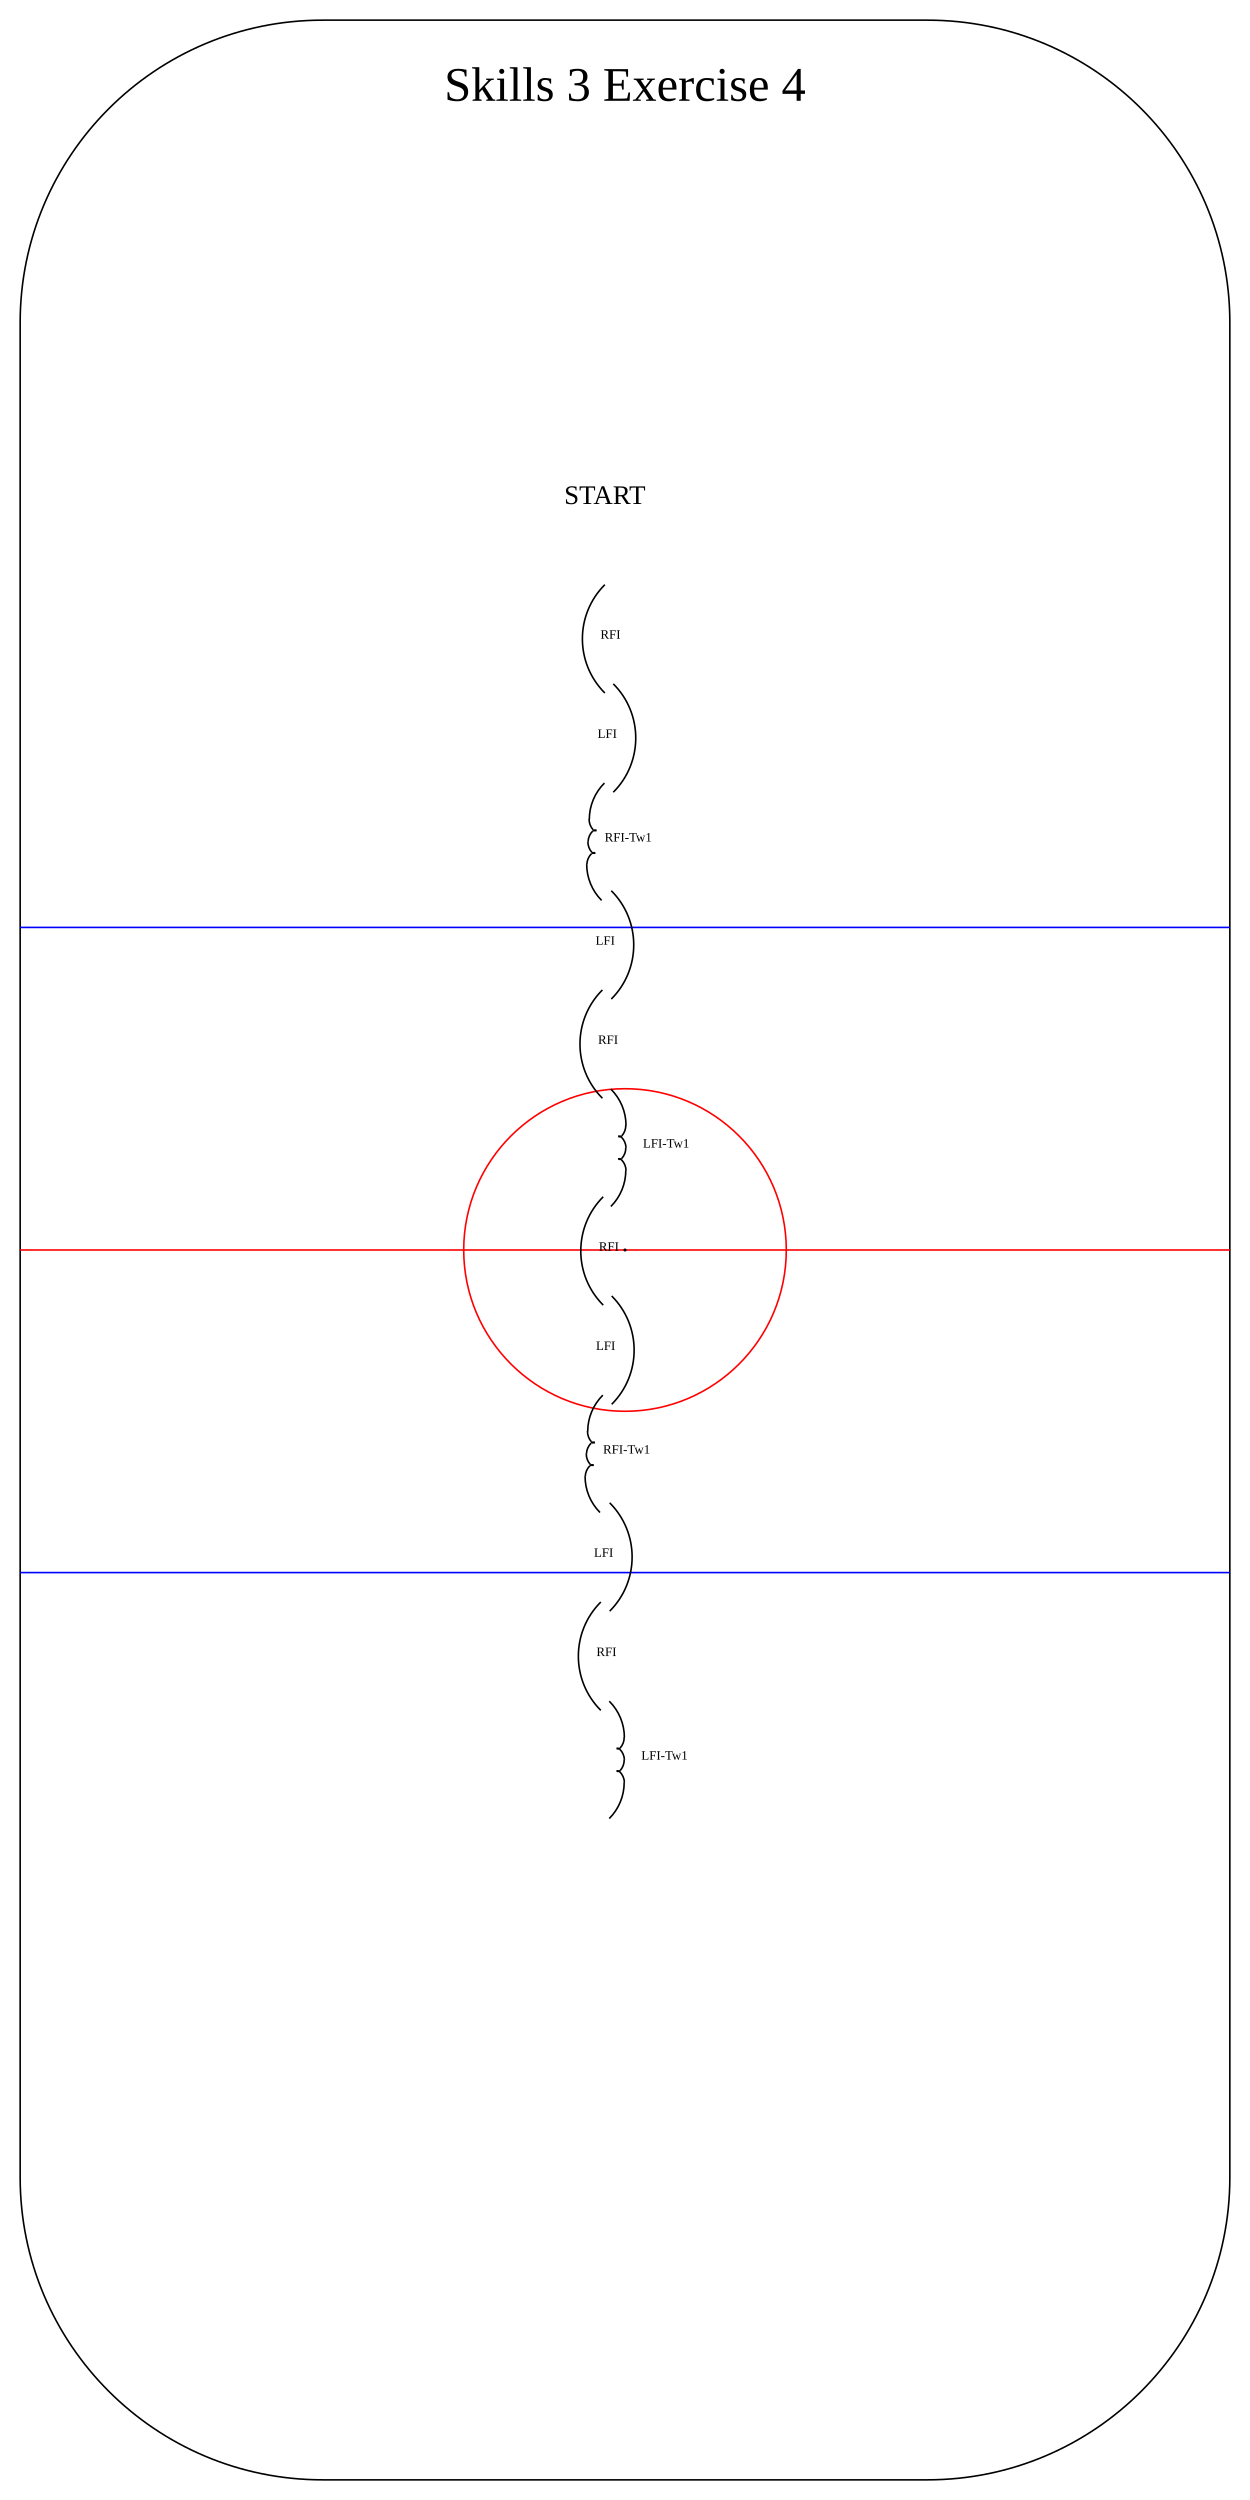
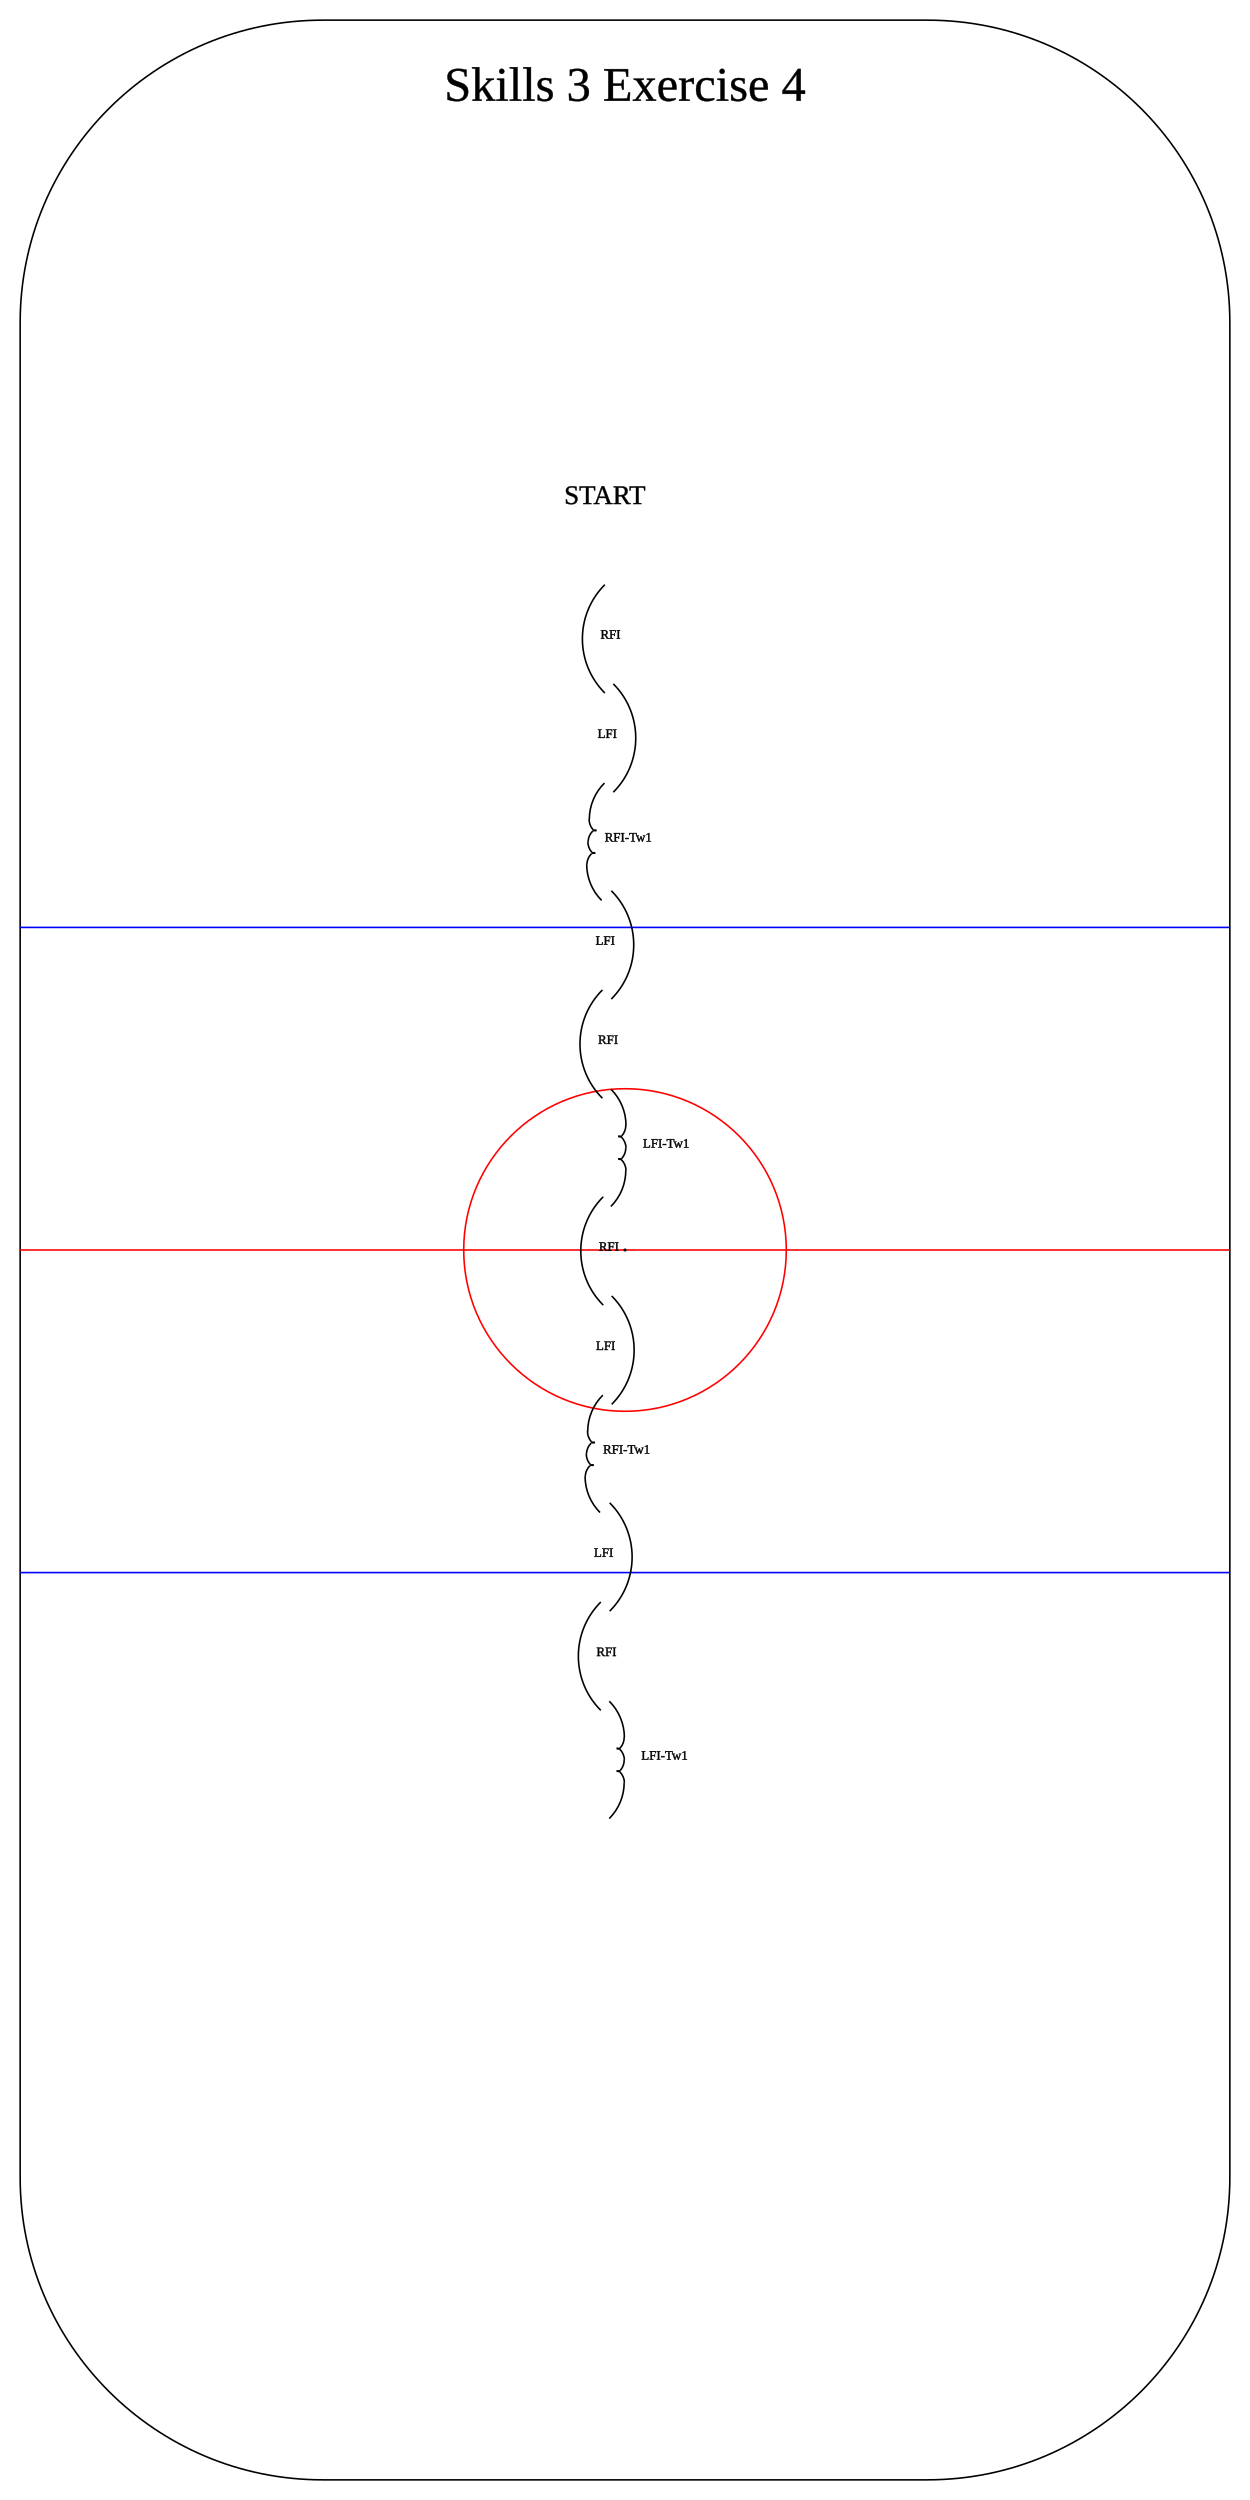
<svg xmlns="http://www.w3.org/2000/svg" xmlns:xlink="http://www.w3.org/1999/xlink" height="6200" viewBox="-50 -50 3100 6200" width="3100">
  <defs>
    <style>
text { text-anchor: middle } path,rect,circle { fill:none; }
</style>
    <g id="Rink">
      <clipPath id="clip-rink">
        <rect height="6100" rx="750" ry="750" width="3000" x="0" y="0" />
      </clipPath>
      <rect height="6100" rx="750" ry="750" style="text { text-anchor: middle } path,rect,circle { fill:none; } clip-path:url(#clip-rink)" width="3000" x="0" y="0" />
      <path d="M 0,3050 l 3000,0" style="stroke:red;" />
      <circle cx="1500" cy="3050" r="400" style="stroke:red;" />
      <circle cx="1500" cy="3050" r="2" style="fill: black;" />
      <path d="M 0,2250 l 3000,0" style="stroke: blue;" />
      <path d="M 0,3850 l 3000,0" style="stroke: blue;" />
    </g>
    <g id="Info" />
    <g id="RFI-[angle=90]">
      <path d="M 0,0 a 190,190 0 0 0 190,190" />
    </g>
    <g id="LFI-[angle=90]">
      <path d="M 0,0 a 190,190 0 0 1 -190,190" />
    </g>
    <g id="RFI-Tw1[angle=110,len=40]_0::RFI---[angle=45,label=&quot; &quot;]">
      <path d="M 0,0 a 127,127 0 0 0 37,90" />
    </g>
    <g id="RFI-Tw1[angle=110,len=40]_1::RFI[angle=44,len=30,label=&quot; &quot;]">
      <path d="M 0,0 a 39,39 0 0 0 10,27" />
    </g>
    <g id="RFI-Tw1[angle=110,len=40]_2::RFI[angle=66,len=10,label=&quot; &quot;]">
      <path d="M 0,0 a 8,8 0 0 0 5,7" />
    </g>
    <g id="RFI-Tw1[angle=110,len=40]_4::RBO[angle=66,len=10,label=&quot; &quot;]">
      <path d="M 0,0 a 8,8 0 0 0 5,7" />
    </g>
    <g id="RFI-Tw1[angle=110,len=40]_5::RBO[angle=44,len=30,label=&quot; &quot;]">
      <path d="M 0,0 a 39,39 0 0 0 10,27" />
    </g>
    <g id="RFI-Tw1[angle=110,len=40]_7::RBO[angle=44,len=30,label=&quot; &quot;]">
      <path d="M 0,0 a 39,39 0 0 0 10,27" />
    </g>
    <g id="RFI-Tw1[angle=110,len=40]_8::RBO[angle=66,len=10,label=&quot; &quot;]">
      <path d="M 0,0 a 8,8 0 0 0 5,7" />
    </g>
    <g id="RFI-Tw1[angle=110,len=40]_10::RFI[angle=66,len=10,label=&quot; &quot;]">
      <path d="M 0,0 a 8,8 0 0 0 5,7" />
    </g>
    <g id="RFI-Tw1[angle=110,len=40]_11::RFI[angle=44,len=30,label=&quot; &quot;]">
      <path d="M 0,0 a 39,39 0 0 0 10,27" />
    </g>
    <g id="RFI-Tw1[angle=110,len=40]_12::RFI---[angle=45,label=&quot; &quot;]">
      <path d="M 0,0 a 127,127 0 0 0 37,90" />
    </g>
    <g id="LFI-Tw1[angle=110,len=40]_0::LFI---[angle=45,label=&quot; &quot;]">
      <path d="M 0,0 a 127,127 0 0 1 -37,90" />
    </g>
    <g id="LFI-Tw1[angle=110,len=40]_1::LFI[angle=44,len=30,label=&quot; &quot;]">
      <path d="M 0,0 a 39,39 0 0 1 -10,27" />
    </g>
    <g id="LFI-Tw1[angle=110,len=40]_2::LFI[angle=66,len=10,label=&quot; &quot;]">
      <path d="M 0,0 a 8,8 0 0 1 -5,7" />
    </g>
    <g id="LFI-Tw1[angle=110,len=40]_4::LBO[angle=66,len=10,label=&quot; &quot;]">
      <path d="M 0,0 a 8,8 0 0 1 -5,7" />
    </g>
    <g id="LFI-Tw1[angle=110,len=40]_5::LBO[angle=44,len=30,label=&quot; &quot;]">
      <path d="M 0,0 a 39,39 0 0 1 -10,27" />
    </g>
    <g id="LFI-Tw1[angle=110,len=40]_7::LBO[angle=44,len=30,label=&quot; &quot;]">
      <path d="M 0,0 a 39,39 0 0 1 -10,27" />
    </g>
    <g id="LFI-Tw1[angle=110,len=40]_8::LBO[angle=66,len=10,label=&quot; &quot;]">
      <path d="M 0,0 a 8,8 0 0 1 -5,7" />
    </g>
    <g id="LFI-Tw1[angle=110,len=40]_10::LFI[angle=66,len=10,label=&quot; &quot;]">
      <path d="M 0,0 a 8,8 0 0 1 -5,7" />
    </g>
    <g id="LFI-Tw1[angle=110,len=40]_11::LFI[angle=44,len=30,label=&quot; &quot;]">
      <path d="M 0,0 a 39,39 0 0 1 -10,27" />
    </g>
    <g id="LFI-Tw1[angle=110,len=40]_12::LFI---[angle=45,label=&quot; &quot;]">
      <path d="M 0,0 a 127,127 0 0 1 -37,90" />
    </g>
  </defs>
-   <use id="r_0_c_0_4" style="stroke-width:4; stroke: black;" transform="translate(0 0) rotate(0)" xlink:href="#Rink" />
-   <text style="font-size: 90pt;" x="1500" y="200">
+   <use id="r_0_c_0_4" style="stroke:black; stroke-width:4;" transform="translate(0 0) rotate(0)" xlink:href="#Rink" />
+   <text id="r_1_c_0_53" style="stroke:black; fill:black; font-size: 90pt;" x="1500" y="200">
Skills 3 Exercise 4
</text>
-   <text style="font-size:50pt;" x="1450" y="1200">
+   <text id="r_4_c_0_46" style="stroke:black; fill:black; font-size:50pt;" x="1450" y="1200">
START
</text>
-   <use id="r_7_c_0_22" style="stroke-width:4; stroke: black;" transform="translate(1450 1400) rotate(45)" xlink:href="#RFI-[angle=90]" />
-   <text style="font-size:24pt;" x="1464" y="1534">
+   <use id="r_7_c_0_22" style="stroke:black; stroke-width:4;" transform="translate(1450 1400) rotate(45)" xlink:href="#RFI-[angle=90]" />
+   <text id="r_7_c_0_22_n2" style="stroke:black; fill:black; font-size:24pt;" x="1464" y="1534">
RFI
</text>
-   <use id="r_8_c_0_22" style="stroke-width:4; stroke: black;" transform="translate(1471 1646) rotate(315)" xlink:href="#LFI-[angle=90]" />
-   <text style="font-size:24pt;" x="1456" y="1780">
+   <use id="r_8_c_0_22" style="stroke:black; stroke-width:4;" transform="translate(1471 1646) rotate(315)" xlink:href="#LFI-[angle=90]" />
+   <text id="r_8_c_0_22_n2" style="stroke:black; fill:black; font-size:24pt;" x="1456" y="1780">
LFI
</text>
-   <use id="r_10_c_0_26" style="stroke-width:4; stroke: black;" transform="translate(1449 1892) rotate(45)" xlink:href="#RFI-Tw1[angle=110,len=40]_0::RFI---[angle=45,label=&quot; &quot;]" />
-   <use id="r_10_c_0_26_n2" style="stroke-width:4; stroke: black;" transform="translate(1411 1981) rotate(0)" xlink:href="#RFI-Tw1[angle=110,len=40]_1::RFI[angle=44,len=30,label=&quot; &quot;]" />
-   <use id="r_10_c_0_26_n3" style="stroke-width:4; stroke: black;" transform="translate(1421 2008) rotate(316)" xlink:href="#RFI-Tw1[angle=110,len=40]_2::RFI[angle=66,len=10,label=&quot; &quot;]" />
-   <use id="r_10_c_0_26_n4" style="stroke-width:4; stroke: black;" transform="translate(1429 2009) rotate(110)" xlink:href="#RFI-Tw1[angle=110,len=40]_4::RBO[angle=66,len=10,label=&quot; &quot;]" />
-   <use id="r_10_c_0_26_n5" style="stroke-width:4; stroke: black;" transform="translate(1420 2011) rotate(44)" xlink:href="#RFI-Tw1[angle=110,len=40]_5::RBO[angle=44,len=30,label=&quot; &quot;]" />
-   <text style="font-size:24pt;" x="1508" y="2037">
+   <use id="r_10_c_0_26" style="stroke:black; stroke-width:4;" transform="translate(1449 1892) rotate(45)" xlink:href="#RFI-Tw1[angle=110,len=40]_0::RFI---[angle=45,label=&quot; &quot;]" />
+   <use id="r_10_c_0_26_n2" style="stroke:black; stroke-width:4;" transform="translate(1411 1981) rotate(0)" xlink:href="#RFI-Tw1[angle=110,len=40]_1::RFI[angle=44,len=30,label=&quot; &quot;]" />
+   <use id="r_10_c_0_26_n3" style="stroke:black; stroke-width:4;" transform="translate(1421 2008) rotate(316)" xlink:href="#RFI-Tw1[angle=110,len=40]_2::RFI[angle=66,len=10,label=&quot; &quot;]" />
+   <use id="r_10_c_0_26_n4" style="stroke:black; stroke-width:4;" transform="translate(1429 2009) rotate(110)" xlink:href="#RFI-Tw1[angle=110,len=40]_4::RBO[angle=66,len=10,label=&quot; &quot;]" />
+   <use id="r_10_c_0_26_n5" style="stroke:black; stroke-width:4;" transform="translate(1420 2011) rotate(44)" xlink:href="#RFI-Tw1[angle=110,len=40]_5::RBO[angle=44,len=30,label=&quot; &quot;]" />
+   <text id="r_10_c_0_26_n6" style="stroke:black; fill:black; font-size:24pt;" x="1508" y="2037">
RFI-Tw1
</text>
-   <use id="r_10_c_0_26_n6" style="stroke-width:4; stroke: black;" transform="translate(1408 2037) rotate(0)" xlink:href="#RFI-Tw1[angle=110,len=40]_7::RBO[angle=44,len=30,label=&quot; &quot;]" />
-   <use id="r_10_c_0_26_n7" style="stroke-width:4; stroke: black;" transform="translate(1418 2064) rotate(316)" xlink:href="#RFI-Tw1[angle=110,len=40]_8::RBO[angle=66,len=10,label=&quot; &quot;]" />
-   <use id="r_10_c_0_26_n8" style="stroke-width:4; stroke: black;" transform="translate(1426 2065) rotate(110)" xlink:href="#RFI-Tw1[angle=110,len=40]_10::RFI[angle=66,len=10,label=&quot; &quot;]" />
-   <use id="r_10_c_0_26_n9" style="stroke-width:4; stroke: black;" transform="translate(1417 2067) rotate(44)" xlink:href="#RFI-Tw1[angle=110,len=40]_11::RFI[angle=44,len=30,label=&quot; &quot;]" />
-   <use id="r_10_c_0_26_n10" style="stroke-width:4; stroke: black;" transform="translate(1405 2093) rotate(0)" xlink:href="#RFI-Tw1[angle=110,len=40]_12::RFI---[angle=45,label=&quot; &quot;]" />
-   <use id="r_12_c_0_22" style="stroke-width:4; stroke: black;" transform="translate(1466 2159) rotate(315)" xlink:href="#LFI-[angle=90]" />
-   <text style="font-size:24pt;" x="1451" y="2293">
+   <use id="r_10_c_0_26_n7" style="stroke:black; stroke-width:4;" transform="translate(1408 2037) rotate(0)" xlink:href="#RFI-Tw1[angle=110,len=40]_7::RBO[angle=44,len=30,label=&quot; &quot;]" />
+   <use id="r_10_c_0_26_n8" style="stroke:black; stroke-width:4;" transform="translate(1418 2064) rotate(316)" xlink:href="#RFI-Tw1[angle=110,len=40]_8::RBO[angle=66,len=10,label=&quot; &quot;]" />
+   <use id="r_10_c_0_26_n9" style="stroke:black; stroke-width:4;" transform="translate(1426 2065) rotate(110)" xlink:href="#RFI-Tw1[angle=110,len=40]_10::RFI[angle=66,len=10,label=&quot; &quot;]" />
+   <use id="r_10_c_0_26_n10" style="stroke:black; stroke-width:4;" transform="translate(1417 2067) rotate(44)" xlink:href="#RFI-Tw1[angle=110,len=40]_11::RFI[angle=44,len=30,label=&quot; &quot;]" />
+   <use id="r_10_c_0_26_n11" style="stroke:black; stroke-width:4;" transform="translate(1405 2093) rotate(0)" xlink:href="#RFI-Tw1[angle=110,len=40]_12::RFI---[angle=45,label=&quot; &quot;]" />
+   <use id="r_12_c_0_22" style="stroke:black; stroke-width:4;" transform="translate(1466 2159) rotate(315)" xlink:href="#LFI-[angle=90]" />
+   <text id="r_12_c_0_22_n2" style="stroke:black; fill:black; font-size:24pt;" x="1451" y="2293">
LFI
</text>
-   <use id="r_13_c_0_22" style="stroke-width:4; stroke: black;" transform="translate(1444 2405) rotate(45)" xlink:href="#RFI-[angle=90]" />
-   <text style="font-size:24pt;" x="1458" y="2539">
+   <use id="r_13_c_0_22" style="stroke:black; stroke-width:4;" transform="translate(1444 2405) rotate(45)" xlink:href="#RFI-[angle=90]" />
+   <text id="r_13_c_0_22_n2" style="stroke:black; fill:black; font-size:24pt;" x="1458" y="2539">
RFI
</text>
-   <use id="r_15_c_0_26" style="stroke-width:4; stroke: black;" transform="translate(1465 2651) rotate(315)" xlink:href="#LFI-Tw1[angle=110,len=40]_0::LFI---[angle=45,label=&quot; &quot;]" />
-   <use id="r_15_c_0_26_n2" style="stroke-width:4; stroke: black;" transform="translate(1502 2740) rotate(0)" xlink:href="#LFI-Tw1[angle=110,len=40]_1::LFI[angle=44,len=30,label=&quot; &quot;]" />
-   <use id="r_15_c_0_26_n3" style="stroke-width:4; stroke: black;" transform="translate(1492 2767) rotate(44)" xlink:href="#LFI-Tw1[angle=110,len=40]_2::LFI[angle=66,len=10,label=&quot; &quot;]" />
-   <use id="r_15_c_0_26_n4" style="stroke-width:4; stroke: black;" transform="translate(1483 2768) rotate(250)" xlink:href="#LFI-Tw1[angle=110,len=40]_4::LBO[angle=66,len=10,label=&quot; &quot;]" />
-   <use id="r_15_c_0_26_n5" style="stroke-width:4; stroke: black;" transform="translate(1491 2770) rotate(316)" xlink:href="#LFI-Tw1[angle=110,len=40]_5::LBO[angle=44,len=30,label=&quot; &quot;]" />
-   <text style="font-size:24pt;" x="1602" y="2796">
+   <use id="r_15_c_0_26" style="stroke:black; stroke-width:4;" transform="translate(1465 2651) rotate(315)" xlink:href="#LFI-Tw1[angle=110,len=40]_0::LFI---[angle=45,label=&quot; &quot;]" />
+   <use id="r_15_c_0_26_n2" style="stroke:black; stroke-width:4;" transform="translate(1502 2740) rotate(0)" xlink:href="#LFI-Tw1[angle=110,len=40]_1::LFI[angle=44,len=30,label=&quot; &quot;]" />
+   <use id="r_15_c_0_26_n3" style="stroke:black; stroke-width:4;" transform="translate(1492 2767) rotate(44)" xlink:href="#LFI-Tw1[angle=110,len=40]_2::LFI[angle=66,len=10,label=&quot; &quot;]" />
+   <use id="r_15_c_0_26_n4" style="stroke:black; stroke-width:4;" transform="translate(1483 2768) rotate(250)" xlink:href="#LFI-Tw1[angle=110,len=40]_4::LBO[angle=66,len=10,label=&quot; &quot;]" />
+   <use id="r_15_c_0_26_n5" style="stroke:black; stroke-width:4;" transform="translate(1491 2770) rotate(316)" xlink:href="#LFI-Tw1[angle=110,len=40]_5::LBO[angle=44,len=30,label=&quot; &quot;]" />
+   <text id="r_15_c_0_26_n6" style="stroke:black; fill:black; font-size:24pt;" x="1602" y="2796">
LFI-Tw1
</text>
-   <use id="r_15_c_0_26_n6" style="stroke-width:4; stroke: black;" transform="translate(1502 2796) rotate(0)" xlink:href="#LFI-Tw1[angle=110,len=40]_7::LBO[angle=44,len=30,label=&quot; &quot;]" />
-   <use id="r_15_c_0_26_n7" style="stroke-width:4; stroke: black;" transform="translate(1492 2823) rotate(44)" xlink:href="#LFI-Tw1[angle=110,len=40]_8::LBO[angle=66,len=10,label=&quot; &quot;]" />
-   <use id="r_15_c_0_26_n8" style="stroke-width:4; stroke: black;" transform="translate(1483 2824) rotate(250)" xlink:href="#LFI-Tw1[angle=110,len=40]_10::LFI[angle=66,len=10,label=&quot; &quot;]" />
-   <use id="r_15_c_0_26_n9" style="stroke-width:4; stroke: black;" transform="translate(1491 2826) rotate(316)" xlink:href="#LFI-Tw1[angle=110,len=40]_11::LFI[angle=44,len=30,label=&quot; &quot;]" />
-   <use id="r_15_c_0_26_n10" style="stroke-width:4; stroke: black;" transform="translate(1502 2852) rotate(0)" xlink:href="#LFI-Tw1[angle=110,len=40]_12::LFI---[angle=45,label=&quot; &quot;]" />
-   <use id="r_17_c_0_22" style="stroke-width:4; stroke: black;" transform="translate(1446 2918) rotate(45)" xlink:href="#RFI-[angle=90]" />
-   <text style="font-size:24pt;" x="1460" y="3052">
+   <use id="r_15_c_0_26_n7" style="stroke:black; stroke-width:4;" transform="translate(1502 2796) rotate(0)" xlink:href="#LFI-Tw1[angle=110,len=40]_7::LBO[angle=44,len=30,label=&quot; &quot;]" />
+   <use id="r_15_c_0_26_n8" style="stroke:black; stroke-width:4;" transform="translate(1492 2823) rotate(44)" xlink:href="#LFI-Tw1[angle=110,len=40]_8::LBO[angle=66,len=10,label=&quot; &quot;]" />
+   <use id="r_15_c_0_26_n9" style="stroke:black; stroke-width:4;" transform="translate(1483 2824) rotate(250)" xlink:href="#LFI-Tw1[angle=110,len=40]_10::LFI[angle=66,len=10,label=&quot; &quot;]" />
+   <use id="r_15_c_0_26_n10" style="stroke:black; stroke-width:4;" transform="translate(1491 2826) rotate(316)" xlink:href="#LFI-Tw1[angle=110,len=40]_11::LFI[angle=44,len=30,label=&quot; &quot;]" />
+   <use id="r_15_c_0_26_n11" style="stroke:black; stroke-width:4;" transform="translate(1502 2852) rotate(0)" xlink:href="#LFI-Tw1[angle=110,len=40]_12::LFI---[angle=45,label=&quot; &quot;]" />
+   <use id="r_17_c_0_22" style="stroke:black; stroke-width:4;" transform="translate(1446 2918) rotate(45)" xlink:href="#RFI-[angle=90]" />
+   <text id="r_17_c_0_22_n2" style="stroke:black; fill:black; font-size:24pt;" x="1460" y="3052">
RFI
</text>
-   <use id="r_18_c_0_22" style="stroke-width:4; stroke: black;" transform="translate(1467 3164) rotate(315)" xlink:href="#LFI-[angle=90]" />
-   <text style="font-size:24pt;" x="1452" y="3298">
+   <use id="r_18_c_0_22" style="stroke:black; stroke-width:4;" transform="translate(1467 3164) rotate(315)" xlink:href="#LFI-[angle=90]" />
+   <text id="r_18_c_0_22_n2" style="stroke:black; fill:black; font-size:24pt;" x="1452" y="3298">
LFI
</text>
-   <use id="r_20_c_0_26" style="stroke-width:4; stroke: black;" transform="translate(1445 3410) rotate(45)" xlink:href="#RFI-Tw1[angle=110,len=40]_0::RFI---[angle=45,label=&quot; &quot;]" />
-   <use id="r_20_c_0_26_n2" style="stroke-width:4; stroke: black;" transform="translate(1407 3499) rotate(0)" xlink:href="#RFI-Tw1[angle=110,len=40]_1::RFI[angle=44,len=30,label=&quot; &quot;]" />
-   <use id="r_20_c_0_26_n3" style="stroke-width:4; stroke: black;" transform="translate(1417 3526) rotate(316)" xlink:href="#RFI-Tw1[angle=110,len=40]_2::RFI[angle=66,len=10,label=&quot; &quot;]" />
-   <use id="r_20_c_0_26_n4" style="stroke-width:4; stroke: black;" transform="translate(1425 3527) rotate(110)" xlink:href="#RFI-Tw1[angle=110,len=40]_4::RBO[angle=66,len=10,label=&quot; &quot;]" />
-   <use id="r_20_c_0_26_n5" style="stroke-width:4; stroke: black;" transform="translate(1416 3529) rotate(44)" xlink:href="#RFI-Tw1[angle=110,len=40]_5::RBO[angle=44,len=30,label=&quot; &quot;]" />
-   <text style="font-size:24pt;" x="1504" y="3555">
+   <use id="r_20_c_0_26" style="stroke:black; stroke-width:4;" transform="translate(1445 3410) rotate(45)" xlink:href="#RFI-Tw1[angle=110,len=40]_0::RFI---[angle=45,label=&quot; &quot;]" />
+   <use id="r_20_c_0_26_n2" style="stroke:black; stroke-width:4;" transform="translate(1407 3499) rotate(0)" xlink:href="#RFI-Tw1[angle=110,len=40]_1::RFI[angle=44,len=30,label=&quot; &quot;]" />
+   <use id="r_20_c_0_26_n3" style="stroke:black; stroke-width:4;" transform="translate(1417 3526) rotate(316)" xlink:href="#RFI-Tw1[angle=110,len=40]_2::RFI[angle=66,len=10,label=&quot; &quot;]" />
+   <use id="r_20_c_0_26_n4" style="stroke:black; stroke-width:4;" transform="translate(1425 3527) rotate(110)" xlink:href="#RFI-Tw1[angle=110,len=40]_4::RBO[angle=66,len=10,label=&quot; &quot;]" />
+   <use id="r_20_c_0_26_n5" style="stroke:black; stroke-width:4;" transform="translate(1416 3529) rotate(44)" xlink:href="#RFI-Tw1[angle=110,len=40]_5::RBO[angle=44,len=30,label=&quot; &quot;]" />
+   <text id="r_20_c_0_26_n6" style="stroke:black; fill:black; font-size:24pt;" x="1504" y="3555">
RFI-Tw1
</text>
-   <use id="r_20_c_0_26_n6" style="stroke-width:4; stroke: black;" transform="translate(1404 3555) rotate(0)" xlink:href="#RFI-Tw1[angle=110,len=40]_7::RBO[angle=44,len=30,label=&quot; &quot;]" />
-   <use id="r_20_c_0_26_n7" style="stroke-width:4; stroke: black;" transform="translate(1414 3582) rotate(316)" xlink:href="#RFI-Tw1[angle=110,len=40]_8::RBO[angle=66,len=10,label=&quot; &quot;]" />
-   <use id="r_20_c_0_26_n8" style="stroke-width:4; stroke: black;" transform="translate(1422 3583) rotate(110)" xlink:href="#RFI-Tw1[angle=110,len=40]_10::RFI[angle=66,len=10,label=&quot; &quot;]" />
-   <use id="r_20_c_0_26_n9" style="stroke-width:4; stroke: black;" transform="translate(1413 3585) rotate(44)" xlink:href="#RFI-Tw1[angle=110,len=40]_11::RFI[angle=44,len=30,label=&quot; &quot;]" />
-   <use id="r_20_c_0_26_n10" style="stroke-width:4; stroke: black;" transform="translate(1401 3611) rotate(0)" xlink:href="#RFI-Tw1[angle=110,len=40]_12::RFI---[angle=45,label=&quot; &quot;]" />
-   <use id="r_22_c_0_22" style="stroke-width:4; stroke: black;" transform="translate(1462 3677) rotate(315)" xlink:href="#LFI-[angle=90]" />
-   <text style="font-size:24pt;" x="1447" y="3811">
+   <use id="r_20_c_0_26_n7" style="stroke:black; stroke-width:4;" transform="translate(1404 3555) rotate(0)" xlink:href="#RFI-Tw1[angle=110,len=40]_7::RBO[angle=44,len=30,label=&quot; &quot;]" />
+   <use id="r_20_c_0_26_n8" style="stroke:black; stroke-width:4;" transform="translate(1414 3582) rotate(316)" xlink:href="#RFI-Tw1[angle=110,len=40]_8::RBO[angle=66,len=10,label=&quot; &quot;]" />
+   <use id="r_20_c_0_26_n9" style="stroke:black; stroke-width:4;" transform="translate(1422 3583) rotate(110)" xlink:href="#RFI-Tw1[angle=110,len=40]_10::RFI[angle=66,len=10,label=&quot; &quot;]" />
+   <use id="r_20_c_0_26_n10" style="stroke:black; stroke-width:4;" transform="translate(1413 3585) rotate(44)" xlink:href="#RFI-Tw1[angle=110,len=40]_11::RFI[angle=44,len=30,label=&quot; &quot;]" />
+   <use id="r_20_c_0_26_n11" style="stroke:black; stroke-width:4;" transform="translate(1401 3611) rotate(0)" xlink:href="#RFI-Tw1[angle=110,len=40]_12::RFI---[angle=45,label=&quot; &quot;]" />
+   <use id="r_22_c_0_22" style="stroke:black; stroke-width:4;" transform="translate(1462 3677) rotate(315)" xlink:href="#LFI-[angle=90]" />
+   <text id="r_22_c_0_22_n2" style="stroke:black; fill:black; font-size:24pt;" x="1447" y="3811">
LFI
</text>
-   <use id="r_23_c_0_22" style="stroke-width:4; stroke: black;" transform="translate(1440 3923) rotate(45)" xlink:href="#RFI-[angle=90]" />
-   <text style="font-size:24pt;" x="1454" y="4057">
+   <use id="r_23_c_0_22" style="stroke:black; stroke-width:4;" transform="translate(1440 3923) rotate(45)" xlink:href="#RFI-[angle=90]" />
+   <text id="r_23_c_0_22_n2" style="stroke:black; fill:black; font-size:24pt;" x="1454" y="4057">
RFI
</text>
-   <use id="r_25_c_0_26" style="stroke-width:4; stroke: black;" transform="translate(1461 4169) rotate(315)" xlink:href="#LFI-Tw1[angle=110,len=40]_0::LFI---[angle=45,label=&quot; &quot;]" />
-   <use id="r_25_c_0_26_n2" style="stroke-width:4; stroke: black;" transform="translate(1498 4258) rotate(0)" xlink:href="#LFI-Tw1[angle=110,len=40]_1::LFI[angle=44,len=30,label=&quot; &quot;]" />
-   <use id="r_25_c_0_26_n3" style="stroke-width:4; stroke: black;" transform="translate(1488 4285) rotate(44)" xlink:href="#LFI-Tw1[angle=110,len=40]_2::LFI[angle=66,len=10,label=&quot; &quot;]" />
-   <use id="r_25_c_0_26_n4" style="stroke-width:4; stroke: black;" transform="translate(1479 4286) rotate(250)" xlink:href="#LFI-Tw1[angle=110,len=40]_4::LBO[angle=66,len=10,label=&quot; &quot;]" />
-   <use id="r_25_c_0_26_n5" style="stroke-width:4; stroke: black;" transform="translate(1487 4288) rotate(316)" xlink:href="#LFI-Tw1[angle=110,len=40]_5::LBO[angle=44,len=30,label=&quot; &quot;]" />
-   <text style="font-size:24pt;" x="1598" y="4314">
+   <use id="r_25_c_0_26" style="stroke:black; stroke-width:4;" transform="translate(1461 4169) rotate(315)" xlink:href="#LFI-Tw1[angle=110,len=40]_0::LFI---[angle=45,label=&quot; &quot;]" />
+   <use id="r_25_c_0_26_n2" style="stroke:black; stroke-width:4;" transform="translate(1498 4258) rotate(0)" xlink:href="#LFI-Tw1[angle=110,len=40]_1::LFI[angle=44,len=30,label=&quot; &quot;]" />
+   <use id="r_25_c_0_26_n3" style="stroke:black; stroke-width:4;" transform="translate(1488 4285) rotate(44)" xlink:href="#LFI-Tw1[angle=110,len=40]_2::LFI[angle=66,len=10,label=&quot; &quot;]" />
+   <use id="r_25_c_0_26_n4" style="stroke:black; stroke-width:4;" transform="translate(1479 4286) rotate(250)" xlink:href="#LFI-Tw1[angle=110,len=40]_4::LBO[angle=66,len=10,label=&quot; &quot;]" />
+   <use id="r_25_c_0_26_n5" style="stroke:black; stroke-width:4;" transform="translate(1487 4288) rotate(316)" xlink:href="#LFI-Tw1[angle=110,len=40]_5::LBO[angle=44,len=30,label=&quot; &quot;]" />
+   <text id="r_25_c_0_26_n6" style="stroke:black; fill:black; font-size:24pt;" x="1598" y="4314">
LFI-Tw1
</text>
-   <use id="r_25_c_0_26_n6" style="stroke-width:4; stroke: black;" transform="translate(1498 4314) rotate(0)" xlink:href="#LFI-Tw1[angle=110,len=40]_7::LBO[angle=44,len=30,label=&quot; &quot;]" />
-   <use id="r_25_c_0_26_n7" style="stroke-width:4; stroke: black;" transform="translate(1488 4341) rotate(44)" xlink:href="#LFI-Tw1[angle=110,len=40]_8::LBO[angle=66,len=10,label=&quot; &quot;]" />
-   <use id="r_25_c_0_26_n8" style="stroke-width:4; stroke: black;" transform="translate(1479 4342) rotate(250)" xlink:href="#LFI-Tw1[angle=110,len=40]_10::LFI[angle=66,len=10,label=&quot; &quot;]" />
-   <use id="r_25_c_0_26_n9" style="stroke-width:4; stroke: black;" transform="translate(1487 4344) rotate(316)" xlink:href="#LFI-Tw1[angle=110,len=40]_11::LFI[angle=44,len=30,label=&quot; &quot;]" />
-   <use id="r_25_c_0_26_n10" style="stroke-width:4; stroke: black;" transform="translate(1498 4370) rotate(0)" xlink:href="#LFI-Tw1[angle=110,len=40]_12::LFI---[angle=45,label=&quot; &quot;]" />
+   <use id="r_25_c_0_26_n7" style="stroke:black; stroke-width:4;" transform="translate(1498 4314) rotate(0)" xlink:href="#LFI-Tw1[angle=110,len=40]_7::LBO[angle=44,len=30,label=&quot; &quot;]" />
+   <use id="r_25_c_0_26_n8" style="stroke:black; stroke-width:4;" transform="translate(1488 4341) rotate(44)" xlink:href="#LFI-Tw1[angle=110,len=40]_8::LBO[angle=66,len=10,label=&quot; &quot;]" />
+   <use id="r_25_c_0_26_n9" style="stroke:black; stroke-width:4;" transform="translate(1479 4342) rotate(250)" xlink:href="#LFI-Tw1[angle=110,len=40]_10::LFI[angle=66,len=10,label=&quot; &quot;]" />
+   <use id="r_25_c_0_26_n10" style="stroke:black; stroke-width:4;" transform="translate(1487 4344) rotate(316)" xlink:href="#LFI-Tw1[angle=110,len=40]_11::LFI[angle=44,len=30,label=&quot; &quot;]" />
+   <use id="r_25_c_0_26_n11" style="stroke:black; stroke-width:4;" transform="translate(1498 4370) rotate(0)" xlink:href="#LFI-Tw1[angle=110,len=40]_12::LFI---[angle=45,label=&quot; &quot;]" />
</svg>
